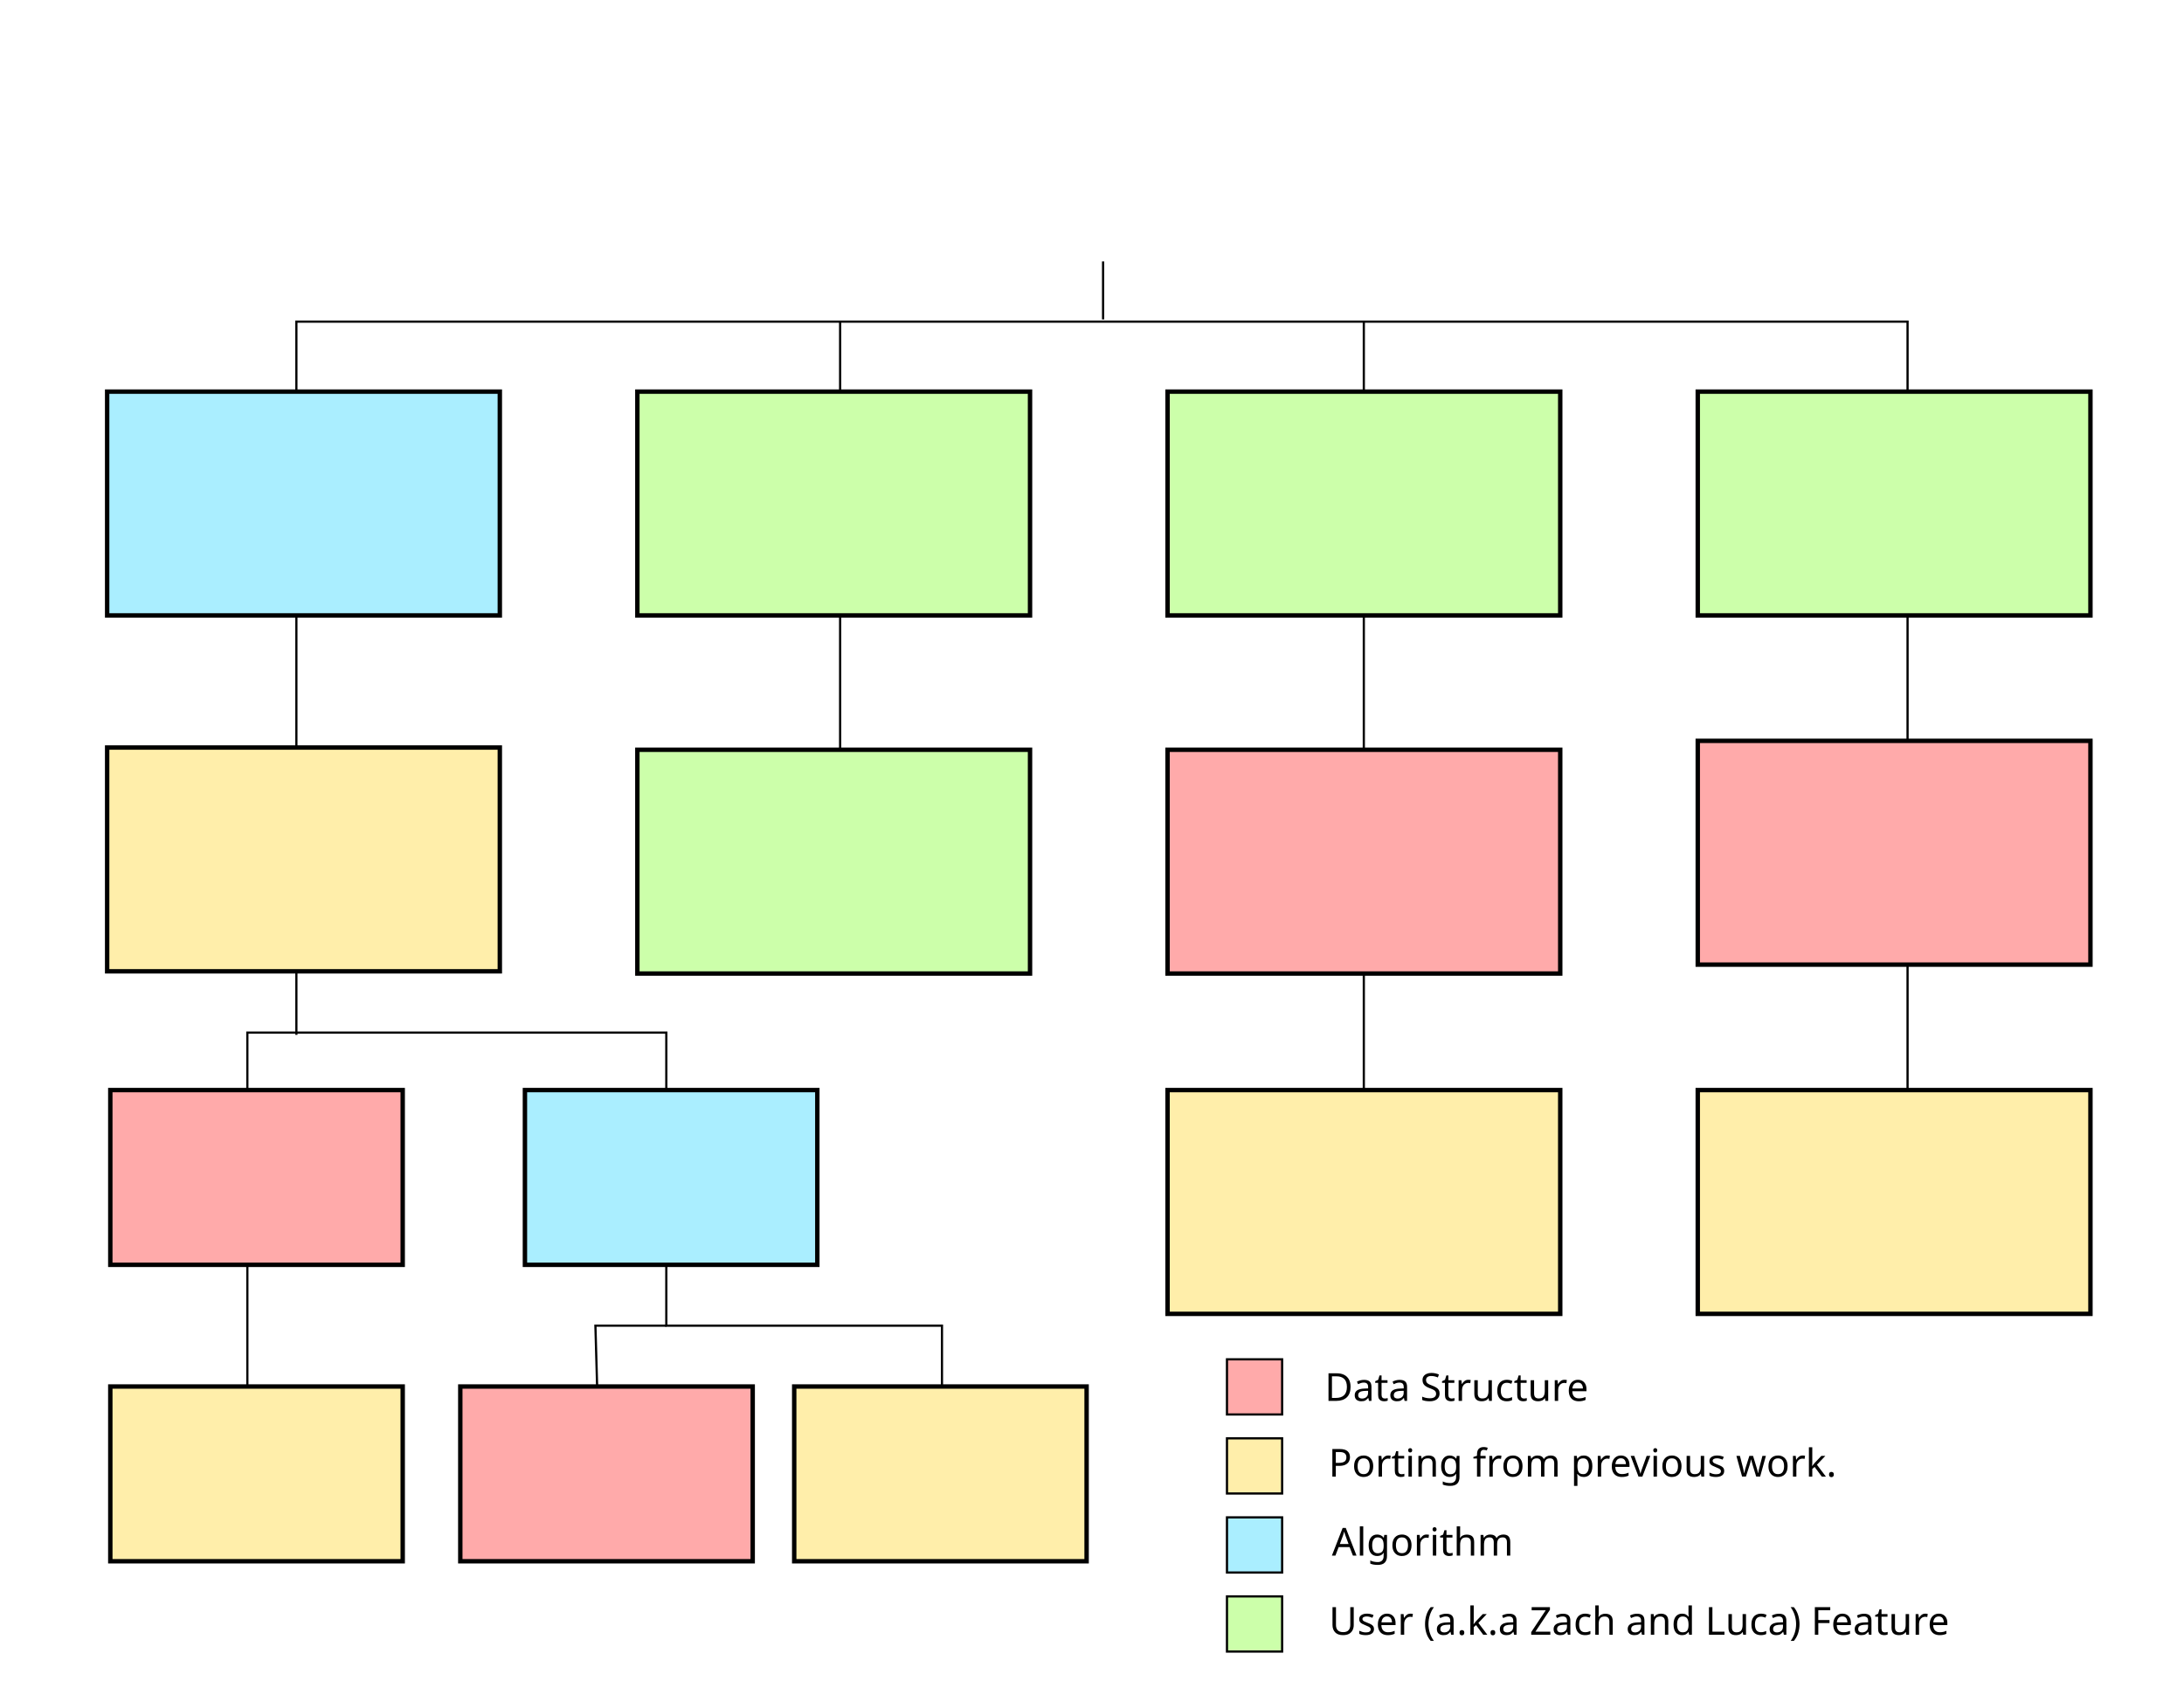
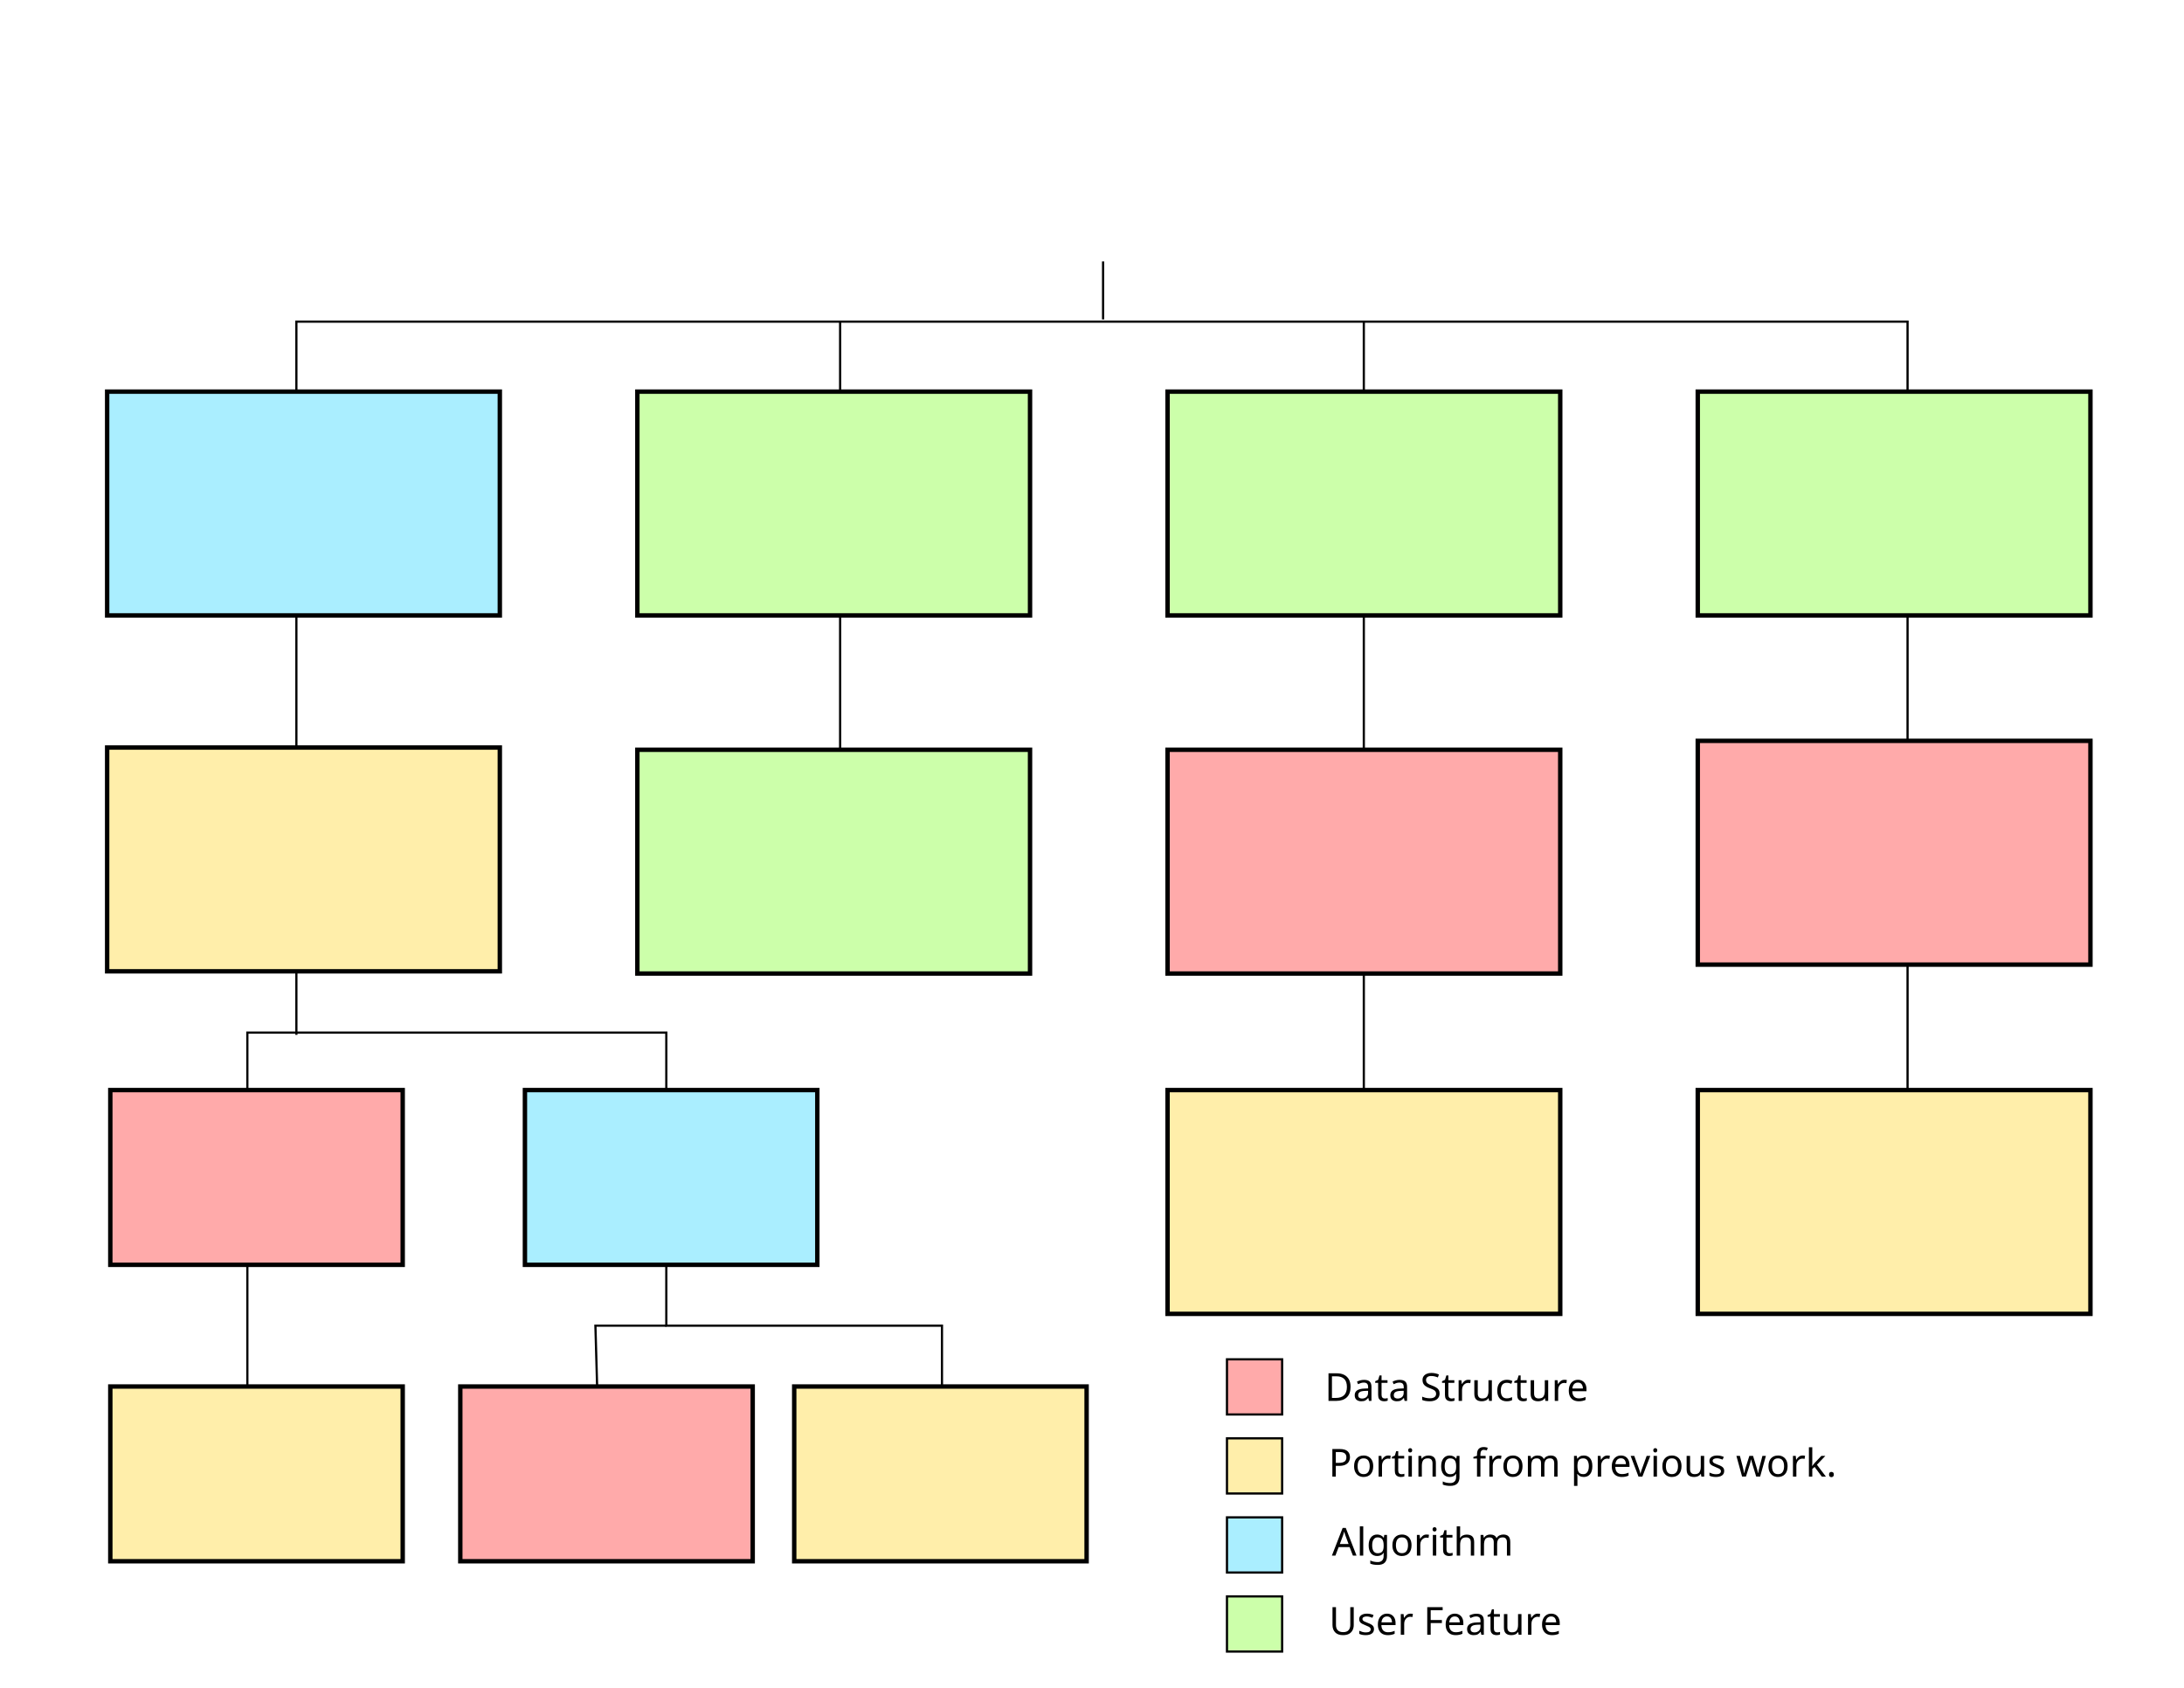
<svg xmlns="http://www.w3.org/2000/svg" width="11in" height="8.5in" viewBox="0 0 990 765" id="svg2" version="1.1">
  <defs id="defs4" />
  <g id="layer1" transform="translate(0,-287.3622)">
    <rect style="opacity:1;fill:#ffffff;fill-opacity:1;stroke:#000000;stroke-width:1;stroke-miterlimit:4;stroke-dasharray:none;stroke-opacity:1" id="rect4269" width="993.99" height="771.757" x="-1.01" y="285.656" />
    <path style="fill:none;fill-rule:evenodd;stroke:#000000;stroke-width:1px;stroke-linecap:butt;stroke-linejoin:miter;stroke-opacity:1" d="m 112.127,953.865 0,-198.487 22.223,0 167.685,0 0,132.835 124.954,0 0,31.82" id="path4880" />
    <path style="fill:none;fill-rule:evenodd;stroke:#000000;stroke-width:1px;stroke-linecap:butt;stroke-linejoin:miter;stroke-opacity:1" d="m 302.097,888.212 -32.199,0 1.071,38.054" id="path4588" />
    <path style="fill:none;fill-rule:evenodd;stroke:#000000;stroke-width:1px;stroke-linecap:butt;stroke-linejoin:miter;stroke-opacity:1" d="m 618.213,433.139 0,356.584" id="path4876" />
    <g id="g4201" transform="translate(114.2857,247.1429)">
      <flowRoot transform="translate(11.42857,62.36221)" style="font-style:normal;font-weight:normal;font-size:40px;line-height:125%;font-family:sans-serif;text-align:center;letter-spacing:0px;word-spacing:0px;text-anchor:middle;fill:#000000;fill-opacity:1;stroke:none;stroke-width:1px;stroke-linecap:butt;stroke-linejoin:miter;stroke-opacity:1" id="flowRoot3352" xml:space="preserve">
        <flowRegion id="flowRegion3354">
          <rect style="text-align:center;text-anchor:middle" y="-5.2236078e-007" x="0" height="58.571" width="767.143" id="rect3356" />
        </flowRegion>
-         <flowPara id="flowPara3358">CurveJS work tree for Wick</flowPara>
+         <flowPara id="flowPara3358">CurveJS work Tree</flowPara>
        <flowPara id="flowPara3360" />
      </flowRoot>
      <flowRoot transform="translate(55.71429,58.07649)" style="font-style:normal;font-weight:normal;font-size:30px;line-height:125%;font-family:sans-serif;letter-spacing:0px;word-spacing:0px;fill:#000000;fill-opacity:1;stroke:none;stroke-width:1px;stroke-linecap:butt;stroke-linejoin:miter;stroke-opacity:1" id="flowRoot3362" xml:space="preserve">
        <flowRegion id="flowRegion3364">
          <rect style="font-size:30px" y="65.714" x="187.143" height="48.571" width="305.714" id="rect3366" />
        </flowRegion>
        <flowPara id="flowPara3368">By Bryce Summers</flowPara>
      </flowRoot>
    </g>
    <flowRoot xml:space="preserve" id="flowRoot4193" style="font-style:normal;font-weight:normal;font-size:40px;line-height:125%;font-family:sans-serif;letter-spacing:0px;word-spacing:0px;fill:#000000;fill-opacity:1;stroke:none;stroke-width:1px;stroke-linecap:butt;stroke-linejoin:miter;stroke-opacity:1" transform="translate(114.2857,289.5051)">
      <flowRegion id="flowRegion4195">
        <rect id="rect4197" width="165.714" height="88.571" x="65.714" y="178.571" />
      </flowRegion>
      <flowPara id="flowPara4199" />
    </flowRoot>
    <text xml:space="preserve" style="font-style:normal;font-weight:normal;font-size:40px;line-height:125%;font-family:sans-serif;letter-spacing:0px;word-spacing:0px;fill:#000000;fill-opacity:1;stroke:none;stroke-width:1px;stroke-linecap:butt;stroke-linejoin:miter;stroke-opacity:1" x="188.571" y="479.505" id="text4212">
      <tspan id="tspan4214" x="188.571" y="479.505" />
    </text>
    <path style="fill:none;fill-rule:evenodd;stroke:#000000;stroke-width:1px;stroke-linecap:butt;stroke-linejoin:miter;stroke-opacity:1" d="m 864.691,793.763 0,-360.624 -730.34,0 0,323.249" id="path4872" />
    <path style="fill:none;fill-rule:evenodd;stroke:#000000;stroke-width:1px;stroke-linecap:butt;stroke-linejoin:miter;stroke-opacity:1" d="m 380.828,433.139 0,202.031" id="path4874" />
    <rect style="fill:#aaeeff;stroke:#000000;stroke-width:2;stroke-miterlimit:4;stroke-dasharray:none;stroke-opacity:1;fill-opacity:1" id="rect3370" width="178" height="101.429" x="48.571" y="464.862" />
    <flowRoot xml:space="preserve" id="flowRoot4224" style="font-style:normal;font-weight:normal;font-size:20px;line-height:125%;font-family:sans-serif;text-align:center;letter-spacing:0px;word-spacing:0px;text-anchor:middle;fill:#000000;fill-opacity:1;stroke:none;stroke-width:1px;stroke-linecap:butt;stroke-linejoin:miter;stroke-opacity:1" transform="translate(-11.42858,299.1479)">
      <flowRegion id="flowRegion4226">
        <rect id="rect4228" width="165.714" height="90" x="65.714" y="177.143" style="font-size:20px;text-align:center;text-anchor:middle" />
      </flowRegion>
      <flowPara id="flowPara4230" style="font-size:20px;text-align:center;text-anchor:middle">Brush Strokes to HalfedgeMesh</flowPara>
    </flowRoot>
    <rect style="fill:#ccffaa;stroke:#000000;stroke-width:2;stroke-miterlimit:4;stroke-dasharray:none;stroke-opacity:1;fill-opacity:1" id="rect3370-2" width="178" height="101.429" x="288.911" y="464.862" />
    <flowRoot xml:space="preserve" id="flowRoot4224-8" style="font-style:normal;font-weight:normal;font-size:20px;line-height:125%;font-family:sans-serif;text-align:center;letter-spacing:0px;word-spacing:0px;text-anchor:middle;fill:#000000;fill-opacity:1;stroke:none;stroke-width:1px;stroke-linecap:butt;stroke-linejoin:miter;stroke-opacity:1" transform="translate(228.9106,310.5765)">
      <flowRegion id="flowRegion4226-7">
        <rect id="rect4228-2" width="165.714" height="54.286" x="65.714" y="177.143" style="font-size:20px;text-align:center;text-anchor:middle" />
      </flowRegion>
      <flowPara id="flowPara4230-9" style="font-size:20px;text-align:center;text-anchor:middle">HE Mesh to Filled Polygons</flowPara>
    </flowRoot>
    <rect style="fill:#ccffaa;stroke:#000000;stroke-width:2;stroke-miterlimit:4;stroke-dasharray:none;stroke-opacity:1;fill-opacity:1" id="rect3370-2-3" width="178" height="101.429" x="529.25" y="464.862" />
    <flowRoot xml:space="preserve" id="flowRoot4224-8-9" style="font-style:normal;font-weight:normal;font-size:20px;line-height:125%;font-family:sans-serif;text-align:center;letter-spacing:0px;word-spacing:0px;text-anchor:middle;fill:#000000;fill-opacity:1;stroke:none;stroke-width:1px;stroke-linecap:butt;stroke-linejoin:miter;stroke-opacity:1" transform="translate(469.2498,310.5765)">
      <flowRegion id="flowRegion4226-7-7">
        <rect id="rect4228-2-8" width="165.714" height="54.286" x="65.714" y="177.143" style="font-size:20px;text-align:center;text-anchor:middle" />
      </flowRegion>
      <flowPara id="flowPara4230-9-6" style="font-size:20px;text-align:center;text-anchor:middle">Point Query to Face at point</flowPara>
    </flowRoot>
    <rect style="fill:#ccffaa;stroke:#000000;stroke-width:2;stroke-miterlimit:4;stroke-dasharray:none;stroke-opacity:1;fill-opacity:1" id="rect3370-2-3-0" width="178" height="101.429" x="769.589" y="464.862" />
    <flowRoot xml:space="preserve" id="flowRoot4224-8-9-4" style="font-style:normal;font-weight:normal;font-size:20px;line-height:125%;font-family:sans-serif;text-align:center;letter-spacing:0px;word-spacing:0px;text-anchor:middle;fill:#000000;fill-opacity:1;stroke:none;stroke-width:1px;stroke-linecap:butt;stroke-linejoin:miter;stroke-opacity:1" transform="translate(718.1603,299.1479)">
      <flowRegion id="flowRegion4226-7-7-6">
        <rect id="rect4228-2-8-8" width="148.571" height="80" x="65.714" y="177.143" style="font-size:20px;text-align:center;text-anchor:middle" />
      </flowRegion>
      <flowPara id="flowPara4230-9-6-2" style="font-size:20px;text-align:center;text-anchor:middle">Eraser Area to HE element deletion.</flowPara>
    </flowRoot>
    <rect style="fill:#ffeeaa;stroke:#000000;stroke-width:2;stroke-miterlimit:4;stroke-dasharray:none;stroke-opacity:1;fill-opacity:1" id="rect3370-0" width="178" height="101.429" x="48.571" y="626.176" />
    <flowRoot xml:space="preserve" id="flowRoot4224-9" style="font-style:normal;font-weight:normal;font-size:20px;line-height:125%;font-family:sans-serif;text-align:center;letter-spacing:0px;word-spacing:0px;text-anchor:middle;fill:#000000;fill-opacity:1;stroke:none;stroke-width:1px;stroke-linecap:butt;stroke-linejoin:miter;stroke-opacity:1" transform="translate(-18.57144,459.033)">
      <flowRegion id="flowRegion4226-9">
        <rect id="rect4228-5" width="172.857" height="85.714" x="65.714" y="177.143" style="font-size:20px;text-align:center;text-anchor:middle" />
      </flowRegion>
      <flowPara id="flowPara4230-6" style="font-size:20px;text-align:center;text-anchor:middle">Port subset of oxScribble to javascript</flowPara>
    </flowRoot>
    <rect style="fill:#ffaaaa;stroke:#000000;stroke-width:2;stroke-miterlimit:4;stroke-dasharray:none;stroke-opacity:1;fill-opacity:1" id="rect3370-2-3-4" width="178" height="101.429" x="529.25" y="627.186" />
    <flowRoot xml:space="preserve" id="flowRoot4224-8-9-1" style="font-style:normal;font-weight:normal;font-size:20px;line-height:125%;font-family:sans-serif;text-align:center;letter-spacing:0px;word-spacing:0px;text-anchor:middle;fill:#000000;fill-opacity:1;stroke:none;stroke-width:1px;stroke-linecap:butt;stroke-linejoin:miter;stroke-opacity:1" transform="translate(467.2294,453.7074)">
      <flowRegion id="flowRegion4226-7-7-0">
        <rect id="rect4228-2-8-0" width="175.816" height="98.732" x="65.714" y="177.143" style="font-size:20px;text-align:center;text-anchor:middle" />
      </flowRegion>
      <flowPara id="flowPara4230-9-6-1" style="font-size:17.5px;text-align:center;text-anchor:middle">Binary Space Partition Tree or BVH + Point in Polygon test</flowPara>
    </flowRoot>
    <rect style="fill:#ffaaaa;stroke:#000000;stroke-width:2;stroke-miterlimit:4;stroke-dasharray:none;stroke-opacity:1;fill-opacity:1" id="rect3370-2-3-4-3" width="178" height="101.429" x="769.589" y="623.145" />
    <flowRoot xml:space="preserve" id="flowRoot4224-8-9-1-7" style="font-style:normal;font-weight:normal;font-size:20px;line-height:125%;font-family:sans-serif;text-align:center;letter-spacing:0px;word-spacing:0px;text-anchor:middle;fill:#000000;fill-opacity:1;stroke:none;stroke-width:1px;stroke-linecap:butt;stroke-linejoin:miter;stroke-opacity:1" transform="translate(720.7005,460.7784)">
      <flowRegion id="flowRegion4226-7-7-0-4">
        <rect id="rect4228-2-8-0-3" width="150.46" height="75.194" x="65.714" y="177.143" style="font-size:20px;text-align:center;text-anchor:middle" />
      </flowRegion>
      <flowPara id="flowPara4230-9-6-1-3" style="font-size:20px;text-align:center;text-anchor:middle">Bounding Volume Hierarchy</flowPara>
    </flowRoot>
    <rect style="fill:#ccffaa;stroke:#000000;stroke-width:2;stroke-miterlimit:4;stroke-dasharray:none;stroke-opacity:1;fill-opacity:1" id="rect3370-0-7" width="178" height="101.429" x="288.911" y="627.186" />
    <flowRoot xml:space="preserve" id="flowRoot4224-9-4" style="font-style:normal;font-weight:normal;font-size:20px;line-height:125%;font-family:sans-serif;text-align:center;letter-spacing:0px;word-spacing:0px;text-anchor:middle;fill:#000000;fill-opacity:1;stroke:none;stroke-width:1px;stroke-linecap:butt;stroke-linejoin:miter;stroke-opacity:1" transform="translate(223.788,475.1954)">
      <flowRegion id="flowRegion4226-9-0">
        <rect id="rect4228-5-4" width="172.857" height="85.714" x="65.714" y="177.143" style="font-size:20px;text-align:center;text-anchor:middle" />
      </flowRegion>
      <flowPara id="flowPara4230-6-5" style="font-size:20px;text-align:center;text-anchor:middle">Design Face Structure.</flowPara>
    </flowRoot>
    <flowRoot xml:space="preserve" id="flowRoot4547" style="font-style:normal;font-weight:normal;font-size:20px;line-height:125%;font-family:sans-serif;letter-spacing:0px;word-spacing:0px;fill:#000000;fill-opacity:1;stroke:none;stroke-width:1px;stroke-linecap:butt;stroke-linejoin:miter;stroke-opacity:1;" transform="translate(0,287.3622)">
      <flowRegion id="flowRegion4549">
        <rect id="rect4551" width="114.147" height="63.64" x="212.132" y="587.213" style="font-size:20px;" />
      </flowRegion>
      <flowPara id="flowPara4553" />
    </flowRoot>
    <flowRoot xml:space="preserve" id="flowRoot4555" style="fill:black;stroke:none;stroke-opacity:1;stroke-width:1px;stroke-linejoin:miter;stroke-linecap:butt;fill-opacity:1;font-family:sans-serif;font-style:normal;font-weight:normal;font-size:40px;line-height:125%;letter-spacing:0px;word-spacing:0px">
      <flowRegion id="flowRegion4557">
        <rect id="rect4559" width="106.066" height="48.487" x="216.173" y="597.315" />
      </flowRegion>
      <flowPara id="flowPara4561" />
    </flowRoot>
    <flowRoot xml:space="preserve" id="flowRoot4224-9-3-8-8" style="font-style:normal;font-weight:normal;font-size:20px;line-height:125%;font-family:sans-serif;text-align:center;letter-spacing:0px;word-spacing:0px;text-anchor:middle;fill:#000000;fill-opacity:1;stroke:none;stroke-width:1px;stroke-linecap:butt;stroke-linejoin:miter;stroke-opacity:1" transform="translate(177.8736,764.4876)">
      <flowRegion id="flowRegion4226-9-09-3-1">
        <rect id="rect4228-5-8-5-4" width="118.309" height="48.339" x="65.714" y="177.143" style="font-size:20px;text-align:center;text-anchor:middle" />
      </flowRegion>
      <flowPara id="flowPara4230-6-3-9-4" style="font-size:20px;text-align:center;text-anchor:middle" />
    </flowRoot>
    <rect style="fill:#ffaaaa;fill-opacity:1;stroke:#000000;stroke-width:2;stroke-miterlimit:4;stroke-dasharray:none;stroke-opacity:1" id="rect3370-0-1-6-0" width="132.543" height="79.205" x="208.651" y="915.785" />
    <flowRoot xml:space="preserve" id="flowRoot4224-9-3-4-5" style="font-style:normal;font-weight:normal;font-size:20px;line-height:125%;font-family:sans-serif;text-align:center;letter-spacing:0px;word-spacing:0px;text-anchor:middle;fill:#000000;fill-opacity:1;stroke:none;stroke-width:1px;stroke-linecap:butt;stroke-linejoin:miter;stroke-opacity:1" transform="translate(149.9801,751.016)">
      <flowRegion id="flowRegion4226-9-09-0-0">
        <rect id="rect4228-5-8-9-8" width="118.309" height="48.339" x="65.714" y="177.143" style="font-size:20px;text-align:center;text-anchor:middle" />
      </flowRegion>
      <flowPara id="flowPara4230-6-3-0-4" style="font-size:20px;text-align:center;text-anchor:middle">Range Query Tree</flowPara>
    </flowRoot>
    <rect style="fill:#ffaaaa;fill-opacity:1;stroke:#000000;stroke-width:2;stroke-miterlimit:4;stroke-dasharray:none;stroke-opacity:1" id="rect3370-0-1" width="132.543" height="79.205" x="50.001" y="781.429" />
    <flowRoot xml:space="preserve" id="flowRoot4224-9-3" style="font-style:normal;font-weight:normal;font-size:20px;line-height:125%;font-family:sans-serif;text-align:center;letter-spacing:0px;word-spacing:0px;text-anchor:middle;fill:#000000;fill-opacity:1;stroke:none;stroke-width:1px;stroke-linecap:butt;stroke-linejoin:miter;stroke-opacity:1" transform="translate(-9.480068,628.4278)">
      <flowRegion id="flowRegion4226-9-09">
        <rect id="rect4228-5-8" width="118.309" height="48.339" x="65.714" y="177.143" style="font-size:20px;text-align:center;text-anchor:middle" />
      </flowRegion>
      <flowPara id="flowPara4230-6-3" style="font-size:20px;text-align:center;text-anchor:middle">HE Mesh</flowPara>
    </flowRoot>
    <g transform="translate(190.5748,-83.8488)" id="g4502-7" style="fill:#aaeeff;fill-opacity:1">
      <rect y="865.277" x="47.371" height="79.205" width="132.543" id="rect3370-0-1-6" style="fill:#aaeeff;stroke:#000000;stroke-width:2;stroke-miterlimit:4;stroke-dasharray:none;stroke-opacity:1;fill-opacity:1" />
      <flowRoot transform="translate(-12.7012,712.2766)" style="font-style:normal;font-weight:normal;font-size:20px;line-height:125%;font-family:sans-serif;text-align:center;letter-spacing:0px;word-spacing:0px;text-anchor:middle;fill:#aaeeff;fill-opacity:1;stroke:none;stroke-width:1px;stroke-linecap:butt;stroke-linejoin:miter;stroke-opacity:1" id="flowRoot4224-9-3-8" xml:space="preserve">
        <flowRegion id="flowRegion4226-9-09-3">
          <rect style="font-size:20px;text-align:center;text-anchor:middle;fill:#aaeeff;fill-opacity:1" y="177.143" x="65.714" height="48.339" width="118.309" id="rect4228-5-8-5" />
        </flowRegion>
        <flowPara style="font-size:20px;text-align:center;text-anchor:middle;fill:#aaeeff;fill-opacity:1" id="flowPara4230-6-3-9" />
      </flowRoot>
    </g>
    <flowRoot xml:space="preserve" id="flowRoot4224-9-3-4" style="font-style:normal;font-weight:normal;font-size:20px;line-height:125%;font-family:sans-serif;text-align:center;letter-spacing:0px;word-spacing:0px;text-anchor:middle;fill:#000000;fill-opacity:1;stroke:none;stroke-width:1px;stroke-linecap:butt;stroke-linejoin:miter;stroke-opacity:1" transform="translate(180.2456,616.5313)">
      <flowRegion id="flowRegion4226-9-09-0">
        <rect id="rect4228-5-8-9" width="118.309" height="48.339" x="65.714" y="177.143" style="font-size:20px;text-align:center;text-anchor:middle" />
      </flowRegion>
      <flowPara id="flowPara4230-6-3-0" style="font-size:20px;text-align:center;text-anchor:middle">Line Intersector</flowPara>
    </flowRoot>
    <rect style="fill:#ffeeaa;fill-opacity:1;stroke:#000000;stroke-width:2;stroke-miterlimit:4;stroke-dasharray:none;stroke-opacity:1" id="rect3370-2-3-4-37" width="178" height="101.429" x="529.25" y="781.429" />
    <flowRoot xml:space="preserve" id="flowRoot4224-8-9-1-4" style="font-style:normal;font-weight:normal;font-size:20px;line-height:125%;font-family:sans-serif;text-align:center;letter-spacing:0px;word-spacing:0px;text-anchor:middle;fill:#000000;fill-opacity:1;stroke:none;stroke-width:1px;stroke-linecap:butt;stroke-linejoin:miter;stroke-opacity:1" transform="translate(472.2438,627.1428)">
      <flowRegion id="flowRegion4226-7-7-0-3">
        <rect id="rect4228-2-8-0-2" width="165.714" height="54.286" x="65.714" y="177.143" style="font-size:20px;text-align:center;text-anchor:middle" />
      </flowRegion>
      <flowPara id="flowPara4230-9-6-1-0" style="font-size:20px;text-align:center;text-anchor:middle">Port from 2D Beam Tracer</flowPara>
    </flowRoot>
    <rect style="fill:#ffeeaa;stroke:#000000;stroke-width:2;stroke-miterlimit:4;stroke-dasharray:none;stroke-opacity:1;fill-opacity:1" id="rect3370-2-3-4-37-5" width="178" height="101.429" x="769.589" y="781.429" />
    <flowRoot xml:space="preserve" id="flowRoot4224-8-9-1-4-7" style="font-style:normal;font-weight:normal;font-size:20px;line-height:125%;font-family:sans-serif;text-align:center;letter-spacing:0px;word-spacing:0px;text-anchor:middle;fill:#000000;fill-opacity:1;stroke:none;stroke-width:1px;stroke-linecap:butt;stroke-linejoin:miter;stroke-opacity:1" transform="translate(709.5888,627.1428)">
      <flowRegion id="flowRegion4226-7-7-0-3-8">
        <rect id="rect4228-2-8-0-2-7" width="165.714" height="54.286" x="65.714" y="177.143" style="font-size:20px;text-align:center;text-anchor:middle" />
      </flowRegion>
      <flowPara id="flowPara4230-9-6-1-0-2" style="font-size:20px;text-align:center;text-anchor:middle">Port from Sim Urban</flowPara>
    </flowRoot>
    <path style="fill:none;fill-rule:evenodd;stroke:#000000;stroke-width:1px;stroke-linecap:butt;stroke-linejoin:miter;stroke-opacity:1" d="m 500.026,432.129 0,-26.264" id="path4878" />
    <rect style="opacity:0;fill:#ffd42a;stroke:#000000;stroke-width:2;stroke-miterlimit:4;stroke-dasharray:none;stroke-opacity:1" id="rect4882" width="37.376" height="34.345" x="451.538" y="897.809" />
    <rect style="opacity:0;fill:#000000;stroke:#000000;stroke-width:2;stroke-miterlimit:4;stroke-dasharray:none;stroke-opacity:1;fill-opacity:1" id="rect4884" width="47.5" height="25.357" x="436.429" y="919.862" />
    <text xml:space="preserve" style="font-style:normal;font-weight:normal;font-size:40px;line-height:125%;font-family:sans-serif;letter-spacing:0px;word-spacing:0px;fill:#000000;fill-opacity:1;stroke:none;stroke-width:1px;stroke-linecap:butt;stroke-linejoin:miter;stroke-opacity:1" x="-220.213" y="705.88" id="text4313">
      <tspan id="tspan4315" x="-220.213" y="705.88" />
    </text>
    <g id="g4413" transform="translate(67.14286,-5.714286)">
      <g id="g4390">
        <rect style="opacity:1;fill:#ffaaaa;fill-opacity:1;stroke:#000000;stroke-width:1;stroke-miterlimit:4;stroke-dasharray:none;stroke-opacity:1" id="rect4253" width="25" height="25" x="489.041" y="909.174" />
        <text xml:space="preserve" style="font-style:normal;font-weight:normal;font-size:40px;line-height:125%;font-family:sans-serif;letter-spacing:0px;word-spacing:0px;fill:#000000;fill-opacity:1;stroke:none;stroke-width:1px;stroke-linecap:butt;stroke-linejoin:miter;stroke-opacity:1" x="533.361" y="928.019" id="text4276">
          <tspan id="tspan4278" x="533.361" y="928.019" style="font-size:17.5px">Data Structure</tspan>
        </text>
      </g>
      <g id="g4408">
        <rect style="opacity:1;fill:#ccffaa;fill-opacity:1;stroke:#000000;stroke-width:1;stroke-miterlimit:4;stroke-dasharray:none;stroke-opacity:1" id="rect4253-2-1" width="25" height="25" x="489.041" y="1016.629" />
        <text xml:space="preserve" style="font-style:normal;font-weight:normal;font-size:40px;line-height:125%;font-family:sans-serif;letter-spacing:0px;word-spacing:0px;fill:#000000;fill-opacity:1;stroke:none;stroke-width:1px;stroke-linecap:butt;stroke-linejoin:miter;stroke-opacity:1" x="535.298" y="1034.016" id="text4276-8">
-           <tspan id="tspan4278-7" x="535.298" y="1034.016" style="font-size:17.5px">User (a.k.a Zach and Luca) Feature</tspan>
+           <tspan id="tspan4278-7" x="535.298" y="1034.016" style="font-size:17.5px">User Feature</tspan>
        </text>
      </g>
      <g transform="translate(0,-2.945839)" id="g4395">
        <rect style="opacity:1;fill:#ffeeaa;fill-opacity:1;stroke:#000000;stroke-width:1;stroke-miterlimit:4;stroke-dasharray:none;stroke-opacity:1" id="rect4253-20" width="25" height="25" x="489.041" y="947.938" />
        <text xml:space="preserve" style="font-style:normal;font-weight:normal;font-size:40px;line-height:125%;font-family:sans-serif;letter-spacing:0px;word-spacing:0px;fill:#000000;fill-opacity:1;stroke:none;stroke-width:1px;stroke-linecap:butt;stroke-linejoin:miter;stroke-opacity:1" x="535.11" y="965.279" id="text4276-1">
          <tspan id="tspan4278-4" x="535.11" y="965.279" style="font-size:17.5px">Porting from previous work.</tspan>
        </text>
      </g>
      <g transform="translate(0,-1.472858)" id="g4403">
        <rect style="opacity:1;fill:#aaeeff;fill-opacity:1;stroke:#000000;stroke-width:1;stroke-miterlimit:4;stroke-dasharray:none;stroke-opacity:1" id="rect4253-2" width="25" height="25" x="489.041" y="982.283" />
        <text xml:space="preserve" style="font-style:normal;font-weight:normal;font-size:40px;line-height:125%;font-family:sans-serif;letter-spacing:0px;word-spacing:0px;fill:#000000;fill-opacity:1;stroke:none;stroke-width:1px;stroke-linecap:butt;stroke-linejoin:miter;stroke-opacity:1" x="536.597" y="999.624" id="text4276-12">
          <tspan id="tspan4278-6" x="536.597" y="999.624" style="font-size:17.5px">Algorithm</tspan>
        </text>
      </g>
    </g>
    <rect style="fill:#ffeeaa;fill-opacity:1;stroke:#000000;stroke-width:2;stroke-miterlimit:4;stroke-dasharray:none;stroke-opacity:1" id="rect3370-0-1-6-0-0" width="132.543" height="79.205" x="360.013" y="915.785" />
    <flowRoot xml:space="preserve" id="flowRoot4224-9-3-4-5-1" style="font-style:normal;font-weight:normal;font-size:20px;line-height:125%;font-family:sans-serif;text-align:center;letter-spacing:0px;word-spacing:0px;text-anchor:middle;fill:#000000;fill-opacity:1;stroke:none;stroke-width:1px;stroke-linecap:butt;stroke-linejoin:miter;stroke-opacity:1" transform="translate(301.3152,738.7659)">
      <flowRegion id="flowRegion4226-9-09-0-0-0">
        <rect id="rect4228-5-8-9-8-5" width="118.309" height="77.633" x="65.714" y="177.143" style="font-size:20px;text-align:center;text-anchor:middle" />
      </flowRegion>
      <flowPara id="flowPara4230-6-3-0-4-8" style="font-size:20px;text-align:center;text-anchor:middle">Line Structure + Algorithms</flowPara>
    </flowRoot>
    <g id="g4654" transform="translate(58.57143,-2.142883)">
      <rect y="917.928" x="-8.57" height="79.205" width="132.543" id="rect3370-0-1-0" style="fill:#ffeeaa;fill-opacity:1;stroke:#000000;stroke-width:2;stroke-miterlimit:4;stroke-dasharray:none;stroke-opacity:1" />
      <flowRoot transform="translate(-67.93449,767.1532)" style="font-style:normal;font-weight:normal;font-size:20px;line-height:125%;font-family:sans-serif;text-align:center;letter-spacing:0px;word-spacing:0px;text-anchor:middle;fill:#000000;fill-opacity:1;stroke:none;stroke-width:1px;stroke-linecap:butt;stroke-linejoin:miter;stroke-opacity:1" id="flowRoot4224-9-3-5" xml:space="preserve">
        <flowRegion id="flowRegion4226-9-09-32">
          <rect style="font-size:20px;text-align:center;text-anchor:middle" y="177.143" x="65.714" height="48.339" width="118.309" id="rect4228-5-8-7" />
        </flowRegion>
        <flowPara style="font-size:20px;text-align:center;text-anchor:middle" id="flowPara4230-6-3-03">Linked List</flowPara>
      </flowRoot>
    </g>
  </g>
</svg>
